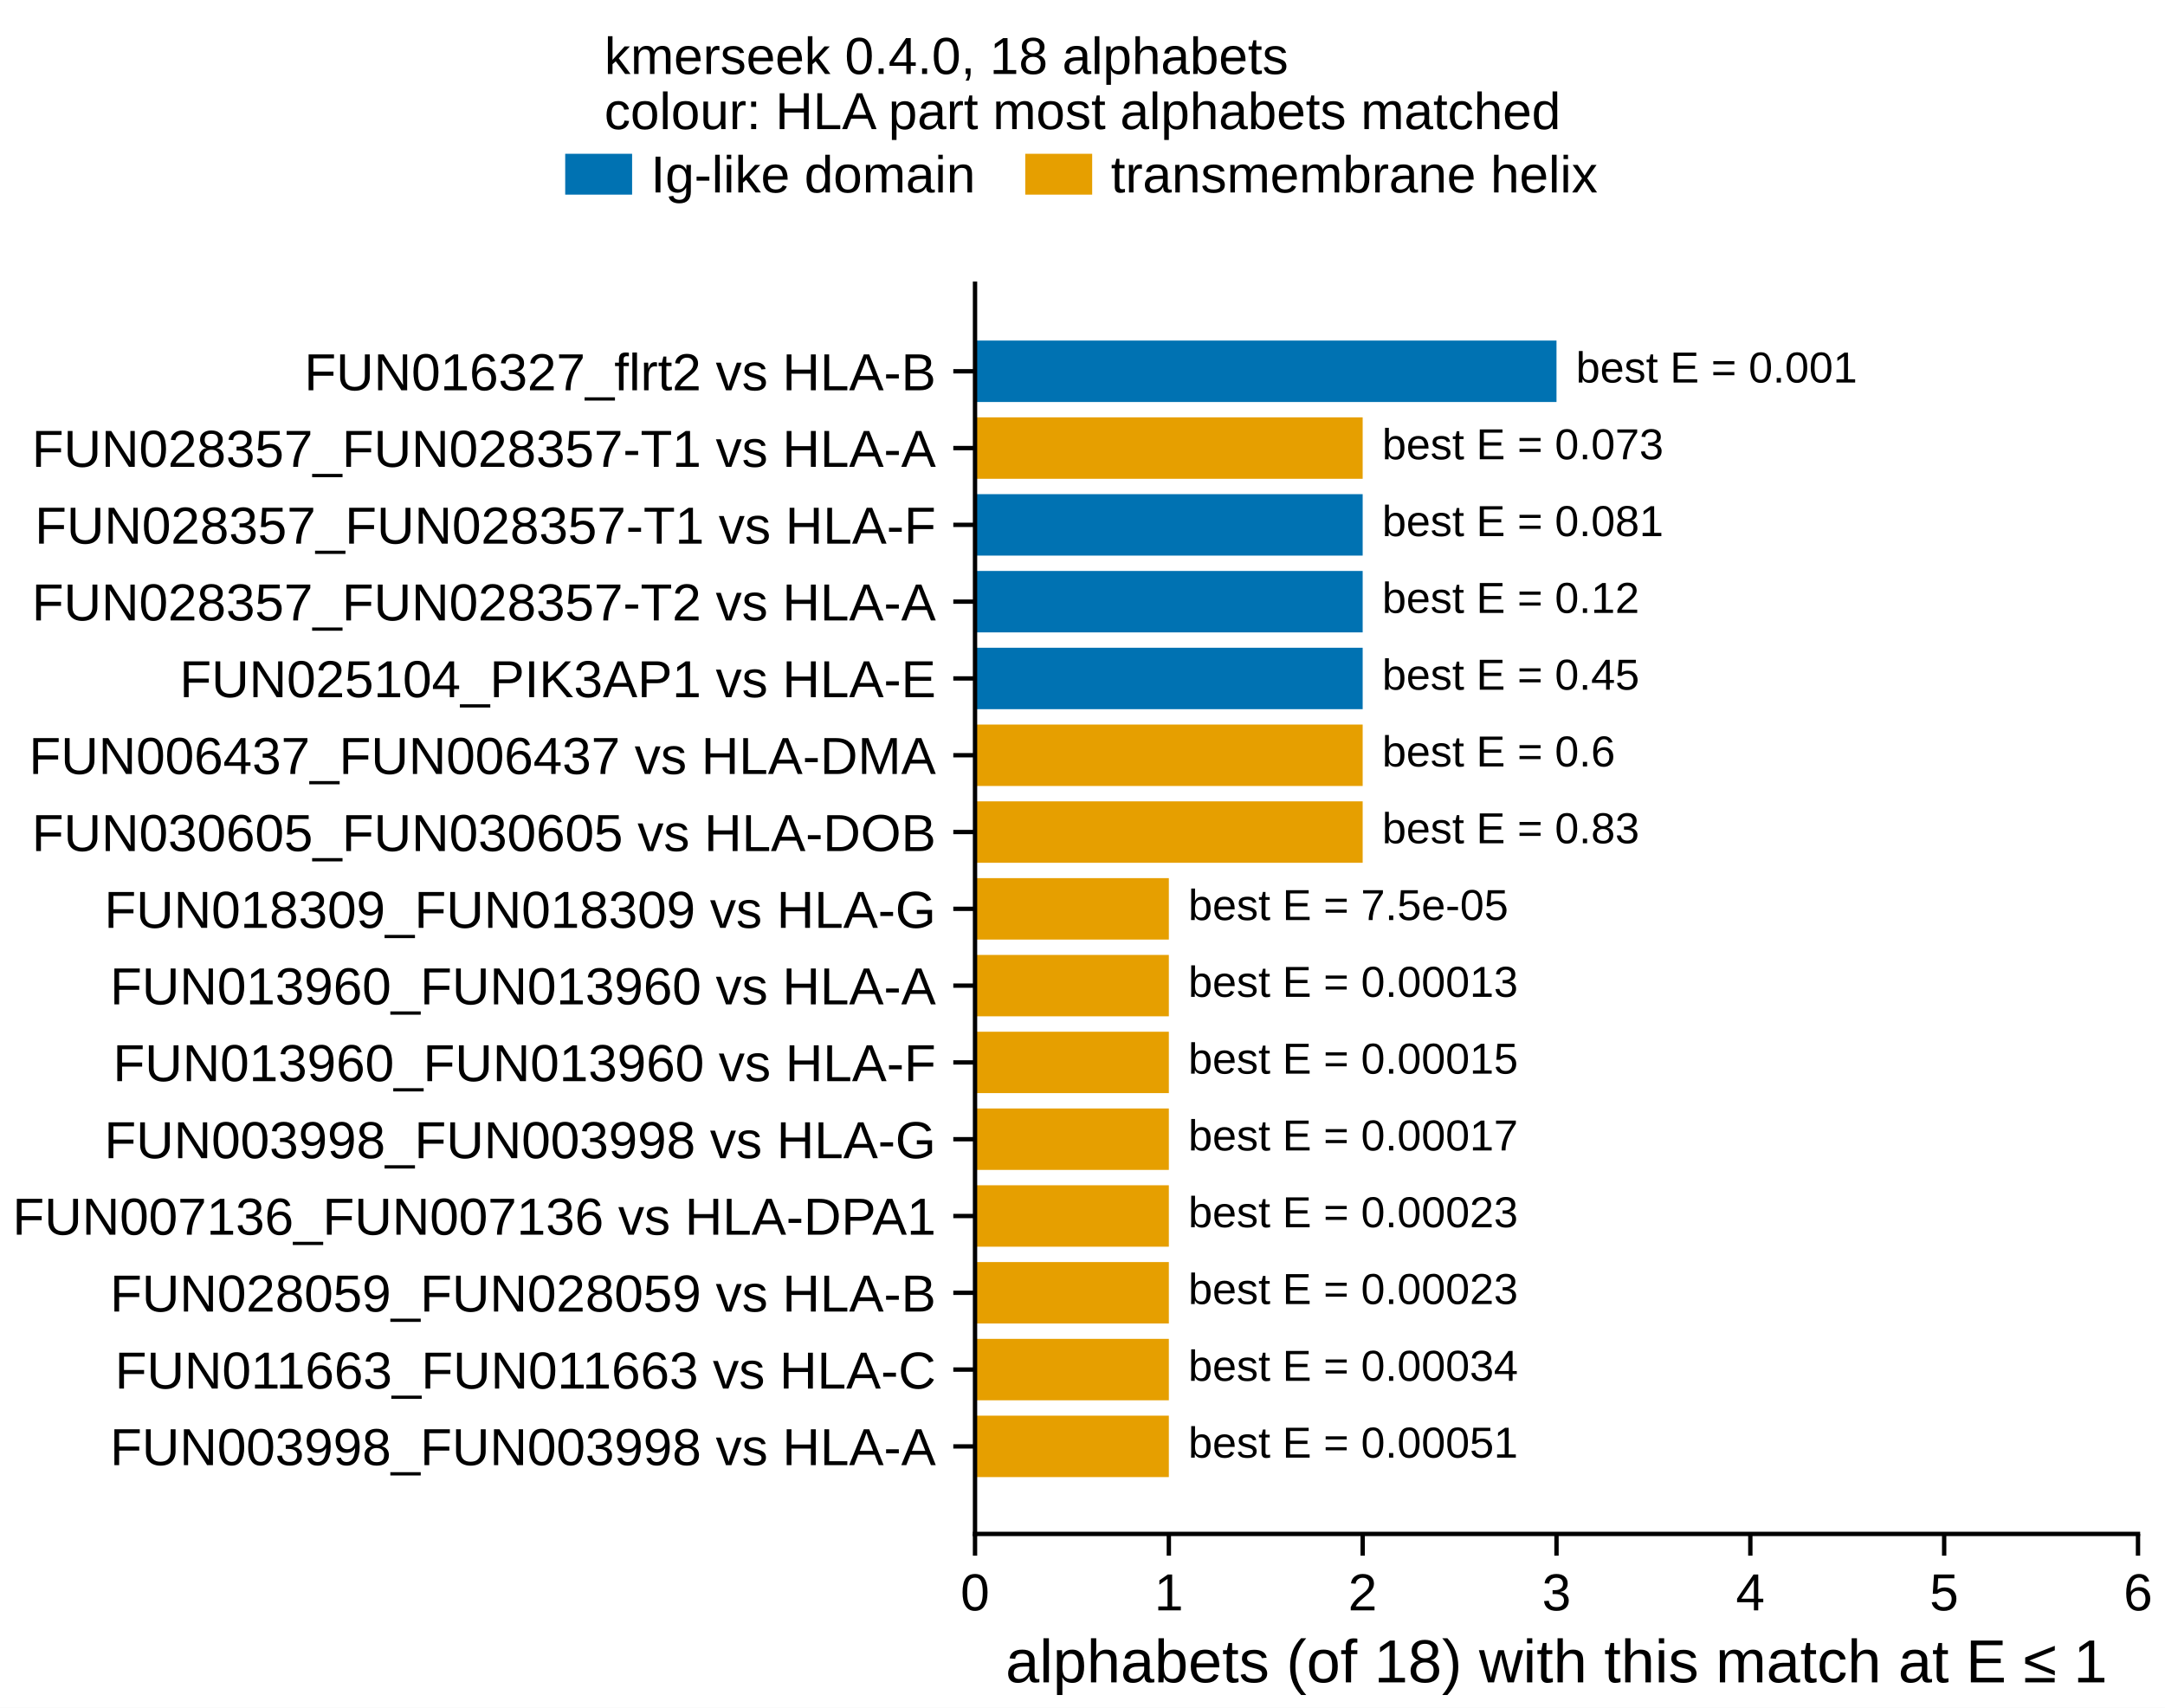
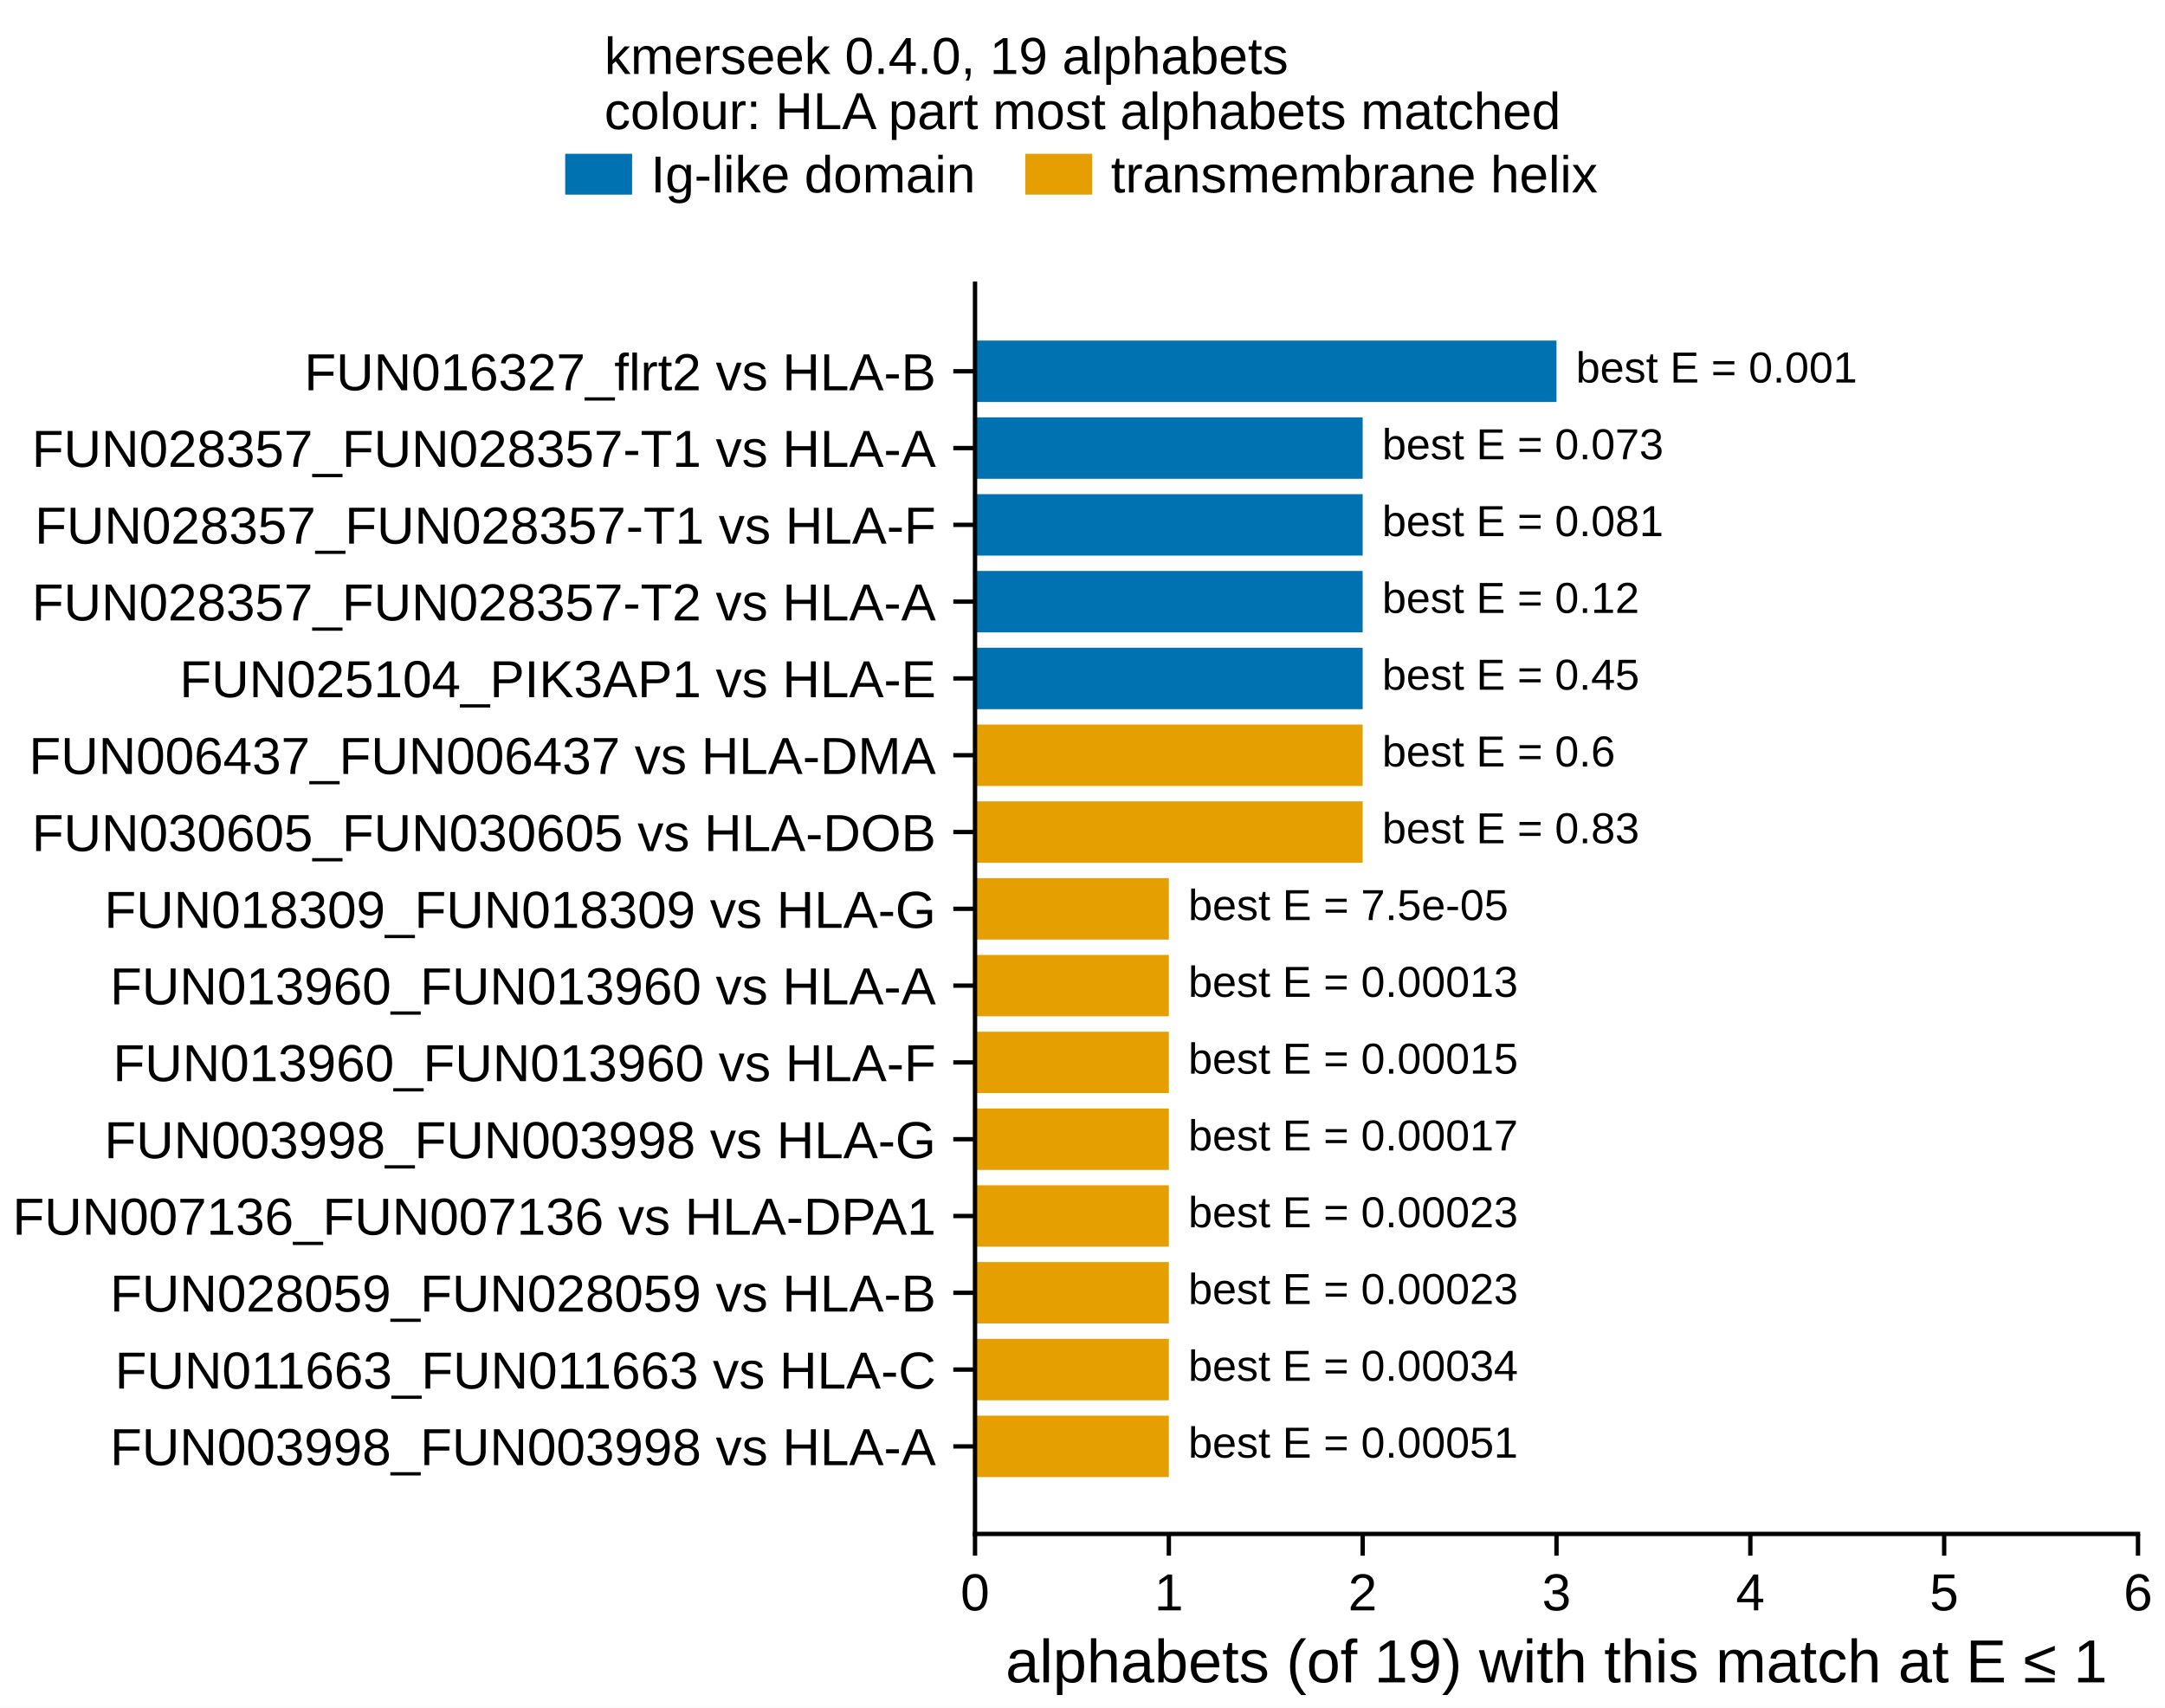
<svg xmlns="http://www.w3.org/2000/svg" xmlns:xlink="http://www.w3.org/1999/xlink" width="249.163pt" height="196.505pt" viewBox="0 0 249.163 196.505" version="1.1">
  <defs>
    <style type="text/css">*{stroke-linejoin: round; stroke-linecap: butt}</style>
  </defs>
  <g id="figure_1">
    <g id="patch_1">
      <path d="M 0 196.505  L 249.163 196.505  L 249.163 0  L 0 0  z " style="fill: #ffffff" />
    </g>
    <g id="axes_1">
      <g id="patch_2">
        <path d="M 112.212 176.509  L 246.055 176.509  L 246.055 32.649  L 112.212 32.649  z " style="fill: #ffffff" />
      </g>
      <g id="matplotlib.axis_1">
        <g id="xtick_1">
          <g id="line2d_1">
            <defs>
-               <path id="m1f2d3b1b22" d="M 0 0  L 0 2.5  " style="stroke: #000000; stroke-width: 0.5" />
+               <path id="m2a0d9dd6c4" d="M 0 0  L 0 2.5  " style="stroke: #000000; stroke-width: 0.5" />
            </defs>
            <g>
-               <use xlink:href="#m1f2d3b1b22" x="112.212" y="176.509" style="stroke: #000000; stroke-width: 0.5" />
+               <use xlink:href="#m2a0d9dd6c4" x="112.212" y="176.509" style="stroke: #000000; stroke-width: 0.5" />
            </g>
          </g>
          <g id="text_1">
            <text style="font-size: 6px; font-family: 'Arial', 'Helvetica', 'Liberation Sans', 'DejaVu Sans', sans-serif; text-anchor: middle" x="112.212" y="185.303" transform="rotate(-0 112.2122 185.3034)">0</text>
          </g>
        </g>
        <g id="xtick_2">
          <g id="line2d_2">
            <g>
-               <use xlink:href="#m1f2d3b1b22" x="134.519" y="176.509" style="stroke: #000000; stroke-width: 0.5" />
+               <use xlink:href="#m2a0d9dd6c4" x="134.519" y="176.509" style="stroke: #000000; stroke-width: 0.5" />
            </g>
          </g>
          <g id="text_2">
            <text style="font-size: 6px; font-family: 'Arial', 'Helvetica', 'Liberation Sans', 'DejaVu Sans', sans-serif; text-anchor: middle" x="134.519" y="185.303" transform="rotate(-0 134.5193 185.3034)">1</text>
          </g>
        </g>
        <g id="xtick_3">
          <g id="line2d_3">
            <g>
-               <use xlink:href="#m1f2d3b1b22" x="156.826" y="176.509" style="stroke: #000000; stroke-width: 0.5" />
+               <use xlink:href="#m2a0d9dd6c4" x="156.826" y="176.509" style="stroke: #000000; stroke-width: 0.5" />
            </g>
          </g>
          <g id="text_3">
            <text style="font-size: 6px; font-family: 'Arial', 'Helvetica', 'Liberation Sans', 'DejaVu Sans', sans-serif; text-anchor: middle" x="156.826" y="185.303" transform="rotate(-0 156.8264 185.3034)">2</text>
          </g>
        </g>
        <g id="xtick_4">
          <g id="line2d_4">
            <g>
-               <use xlink:href="#m1f2d3b1b22" x="179.133" y="176.509" style="stroke: #000000; stroke-width: 0.5" />
+               <use xlink:href="#m2a0d9dd6c4" x="179.133" y="176.509" style="stroke: #000000; stroke-width: 0.5" />
            </g>
          </g>
          <g id="text_4">
            <text style="font-size: 6px; font-family: 'Arial', 'Helvetica', 'Liberation Sans', 'DejaVu Sans', sans-serif; text-anchor: middle" x="179.133" y="185.303" transform="rotate(-0 179.1334 185.3034)">3</text>
          </g>
        </g>
        <g id="xtick_5">
          <g id="line2d_5">
            <g>
-               <use xlink:href="#m1f2d3b1b22" x="201.441" y="176.509" style="stroke: #000000; stroke-width: 0.5" />
+               <use xlink:href="#m2a0d9dd6c4" x="201.441" y="176.509" style="stroke: #000000; stroke-width: 0.5" />
            </g>
          </g>
          <g id="text_5">
            <text style="font-size: 6px; font-family: 'Arial', 'Helvetica', 'Liberation Sans', 'DejaVu Sans', sans-serif; text-anchor: middle" x="201.441" y="185.303" transform="rotate(-0 201.4405 185.3034)">4</text>
          </g>
        </g>
        <g id="xtick_6">
          <g id="line2d_6">
            <g>
-               <use xlink:href="#m1f2d3b1b22" x="223.748" y="176.509" style="stroke: #000000; stroke-width: 0.5" />
+               <use xlink:href="#m2a0d9dd6c4" x="223.748" y="176.509" style="stroke: #000000; stroke-width: 0.5" />
            </g>
          </g>
          <g id="text_6">
            <text style="font-size: 6px; font-family: 'Arial', 'Helvetica', 'Liberation Sans', 'DejaVu Sans', sans-serif; text-anchor: middle" x="223.748" y="185.303" transform="rotate(-0 223.7476 185.3034)">5</text>
          </g>
        </g>
        <g id="xtick_7">
          <g id="line2d_7">
            <g>
-               <use xlink:href="#m1f2d3b1b22" x="246.055" y="176.509" style="stroke: #000000; stroke-width: 0.5" />
+               <use xlink:href="#m2a0d9dd6c4" x="246.055" y="176.509" style="stroke: #000000; stroke-width: 0.5" />
            </g>
          </g>
          <g id="text_7">
            <text style="font-size: 6px; font-family: 'Arial', 'Helvetica', 'Liberation Sans', 'DejaVu Sans', sans-serif; text-anchor: middle" x="246.055" y="185.303" transform="rotate(-0 246.0547 185.3034)">6</text>
          </g>
        </g>
        <g id="text_8">
-           <text style="font-size: 7px; font-family: 'Arial', 'Helvetica', 'Liberation Sans', 'DejaVu Sans', sans-serif; text-anchor: middle" x="179.133" y="193.592" transform="rotate(-0 179.1334 193.5917)">alphabets (of 18) with this match at E ≤ 1</text>
+           <text style="font-size: 7px; font-family: 'Arial', 'Helvetica', 'Liberation Sans', 'DejaVu Sans', sans-serif; text-anchor: middle" x="179.133" y="193.592" transform="rotate(-0 179.1334 193.5917)">alphabets (of 19) with this match at E ≤ 1</text>
        </g>
      </g>
      <g id="matplotlib.axis_2">
        <g id="ytick_1">
          <g id="line2d_8">
            <defs>
-               <path id="m70f66aa6be" d="M 0 0  L -2.5 0  " style="stroke: #000000; stroke-width: 0.5" />
+               <path id="m554c25a0aa" d="M 0 0  L -2.5 0  " style="stroke: #000000; stroke-width: 0.5" />
            </defs>
            <g>
-               <use xlink:href="#m70f66aa6be" x="112.212" y="42.723" style="stroke: #000000; stroke-width: 0.5" />
+               <use xlink:href="#m554c25a0aa" x="112.212" y="42.723" style="stroke: #000000; stroke-width: 0.5" />
            </g>
          </g>
          <g id="text_9">
            <text style="font-size: 6px; font-family: 'Arial', 'Helvetica', 'Liberation Sans', 'DejaVu Sans', sans-serif; text-anchor: end" x="107.712" y="44.907" transform="rotate(-0 107.7122 44.90694)">FUN016327_flrt2 vs HLA-B</text>
          </g>
        </g>
        <g id="ytick_2">
          <g id="line2d_9">
            <g>
-               <use xlink:href="#m70f66aa6be" x="112.212" y="51.56" style="stroke: #000000; stroke-width: 0.5" />
+               <use xlink:href="#m554c25a0aa" x="112.212" y="51.56" style="stroke: #000000; stroke-width: 0.5" />
            </g>
          </g>
          <g id="text_10">
            <text style="font-size: 6px; font-family: 'Arial', 'Helvetica', 'Liberation Sans', 'DejaVu Sans', sans-serif; text-anchor: end" x="107.712" y="53.716" transform="rotate(-0 107.7122 53.71585)">FUN028357_FUN028357-T1 vs HLA-A</text>
          </g>
        </g>
        <g id="ytick_3">
          <g id="line2d_10">
            <g>
-               <use xlink:href="#m70f66aa6be" x="112.212" y="60.396" style="stroke: #000000; stroke-width: 0.5" />
+               <use xlink:href="#m554c25a0aa" x="112.212" y="60.396" style="stroke: #000000; stroke-width: 0.5" />
            </g>
          </g>
          <g id="text_11">
            <text style="font-size: 6px; font-family: 'Arial', 'Helvetica', 'Liberation Sans', 'DejaVu Sans', sans-serif; text-anchor: end" x="107.712" y="62.552" transform="rotate(-0 107.7122 62.55242)">FUN028357_FUN028357-T1 vs HLA-F</text>
          </g>
        </g>
        <g id="ytick_4">
          <g id="line2d_11">
            <g>
-               <use xlink:href="#m70f66aa6be" x="112.212" y="69.233" style="stroke: #000000; stroke-width: 0.5" />
+               <use xlink:href="#m554c25a0aa" x="112.212" y="69.233" style="stroke: #000000; stroke-width: 0.5" />
            </g>
          </g>
          <g id="text_12">
            <text style="font-size: 6px; font-family: 'Arial', 'Helvetica', 'Liberation Sans', 'DejaVu Sans', sans-serif; text-anchor: end" x="107.712" y="71.389" transform="rotate(-0 107.7122 71.38899)">FUN028357_FUN028357-T2 vs HLA-A</text>
          </g>
        </g>
        <g id="ytick_5">
          <g id="line2d_12">
            <g>
-               <use xlink:href="#m70f66aa6be" x="112.212" y="78.069" style="stroke: #000000; stroke-width: 0.5" />
+               <use xlink:href="#m554c25a0aa" x="112.212" y="78.069" style="stroke: #000000; stroke-width: 0.5" />
            </g>
          </g>
          <g id="text_13">
            <text style="font-size: 6px; font-family: 'Arial', 'Helvetica', 'Liberation Sans', 'DejaVu Sans', sans-serif; text-anchor: end" x="107.712" y="80.226" transform="rotate(-0 107.7122 80.22557)">FUN025104_PIK3AP1 vs HLA-E</text>
          </g>
        </g>
        <g id="ytick_6">
          <g id="line2d_13">
            <g>
-               <use xlink:href="#m70f66aa6be" x="112.212" y="86.906" style="stroke: #000000; stroke-width: 0.5" />
+               <use xlink:href="#m554c25a0aa" x="112.212" y="86.906" style="stroke: #000000; stroke-width: 0.5" />
            </g>
          </g>
          <g id="text_14">
            <text style="font-size: 6px; font-family: 'Arial', 'Helvetica', 'Liberation Sans', 'DejaVu Sans', sans-serif; text-anchor: end" x="107.712" y="89.062" transform="rotate(-0 107.7122 89.06214)">FUN006437_FUN006437 vs HLA-DMA</text>
          </g>
        </g>
        <g id="ytick_7">
          <g id="line2d_14">
            <g>
-               <use xlink:href="#m70f66aa6be" x="112.212" y="95.742" style="stroke: #000000; stroke-width: 0.5" />
+               <use xlink:href="#m554c25a0aa" x="112.212" y="95.742" style="stroke: #000000; stroke-width: 0.5" />
            </g>
          </g>
          <g id="text_15">
            <text style="font-size: 6px; font-family: 'Arial', 'Helvetica', 'Liberation Sans', 'DejaVu Sans', sans-serif; text-anchor: end" x="107.712" y="97.928" transform="rotate(-0 107.7122 97.92824)">FUN030605_FUN030605 vs HLA-DOB</text>
          </g>
        </g>
        <g id="ytick_8">
          <g id="line2d_15">
            <g>
-               <use xlink:href="#m70f66aa6be" x="112.212" y="104.579" style="stroke: #000000; stroke-width: 0.5" />
+               <use xlink:href="#m554c25a0aa" x="112.212" y="104.579" style="stroke: #000000; stroke-width: 0.5" />
            </g>
          </g>
          <g id="text_16">
            <text style="font-size: 6px; font-family: 'Arial', 'Helvetica', 'Liberation Sans', 'DejaVu Sans', sans-serif; text-anchor: end" x="107.712" y="106.763" transform="rotate(-0 107.7122 106.7629)">FUN018309_FUN018309 vs HLA-G</text>
          </g>
        </g>
        <g id="ytick_9">
          <g id="line2d_16">
            <g>
-               <use xlink:href="#m70f66aa6be" x="112.212" y="113.416" style="stroke: #000000; stroke-width: 0.5" />
+               <use xlink:href="#m554c25a0aa" x="112.212" y="113.416" style="stroke: #000000; stroke-width: 0.5" />
            </g>
          </g>
          <g id="text_17">
            <text style="font-size: 6px; font-family: 'Arial', 'Helvetica', 'Liberation Sans', 'DejaVu Sans', sans-serif; text-anchor: end" x="107.712" y="115.572" transform="rotate(-0 107.7122 115.5718)">FUN013960_FUN013960 vs HLA-A</text>
          </g>
        </g>
        <g id="ytick_10">
          <g id="line2d_17">
            <g>
-               <use xlink:href="#m70f66aa6be" x="112.212" y="122.252" style="stroke: #000000; stroke-width: 0.5" />
+               <use xlink:href="#m554c25a0aa" x="112.212" y="122.252" style="stroke: #000000; stroke-width: 0.5" />
            </g>
          </g>
          <g id="text_18">
            <text style="font-size: 6px; font-family: 'Arial', 'Helvetica', 'Liberation Sans', 'DejaVu Sans', sans-serif; text-anchor: end" x="107.712" y="124.408" transform="rotate(-0 107.7122 124.4084)">FUN013960_FUN013960 vs HLA-F</text>
          </g>
        </g>
        <g id="ytick_11">
          <g id="line2d_18">
            <g>
-               <use xlink:href="#m70f66aa6be" x="112.212" y="131.089" style="stroke: #000000; stroke-width: 0.5" />
+               <use xlink:href="#m554c25a0aa" x="112.212" y="131.089" style="stroke: #000000; stroke-width: 0.5" />
            </g>
          </g>
          <g id="text_19">
            <text style="font-size: 6px; font-family: 'Arial', 'Helvetica', 'Liberation Sans', 'DejaVu Sans', sans-serif; text-anchor: end" x="107.712" y="133.273" transform="rotate(-0 107.7122 133.2726)">FUN003998_FUN003998 vs HLA-G</text>
          </g>
        </g>
        <g id="ytick_12">
          <g id="line2d_19">
            <g>
-               <use xlink:href="#m70f66aa6be" x="112.212" y="139.925" style="stroke: #000000; stroke-width: 0.5" />
+               <use xlink:href="#m554c25a0aa" x="112.212" y="139.925" style="stroke: #000000; stroke-width: 0.5" />
            </g>
          </g>
          <g id="text_20">
            <text style="font-size: 6px; font-family: 'Arial', 'Helvetica', 'Liberation Sans', 'DejaVu Sans', sans-serif; text-anchor: end" x="107.712" y="142.082" transform="rotate(-0 107.7122 142.0816)">FUN007136_FUN007136 vs HLA-DPA1</text>
          </g>
        </g>
        <g id="ytick_13">
          <g id="line2d_20">
            <g>
-               <use xlink:href="#m70f66aa6be" x="112.212" y="148.762" style="stroke: #000000; stroke-width: 0.5" />
+               <use xlink:href="#m554c25a0aa" x="112.212" y="148.762" style="stroke: #000000; stroke-width: 0.5" />
            </g>
          </g>
          <g id="text_21">
            <text style="font-size: 6px; font-family: 'Arial', 'Helvetica', 'Liberation Sans', 'DejaVu Sans', sans-serif; text-anchor: end" x="107.712" y="150.918" transform="rotate(-0 107.7122 150.9181)">FUN028059_FUN028059 vs HLA-B</text>
          </g>
        </g>
        <g id="ytick_14">
          <g id="line2d_21">
            <g>
-               <use xlink:href="#m70f66aa6be" x="112.212" y="157.598" style="stroke: #000000; stroke-width: 0.5" />
+               <use xlink:href="#m554c25a0aa" x="112.212" y="157.598" style="stroke: #000000; stroke-width: 0.5" />
            </g>
          </g>
          <g id="text_22">
            <text style="font-size: 6px; font-family: 'Arial', 'Helvetica', 'Liberation Sans', 'DejaVu Sans', sans-serif; text-anchor: end" x="107.712" y="159.782" transform="rotate(-0 107.7122 159.7824)">FUN011663_FUN011663 vs HLA-C</text>
          </g>
        </g>
        <g id="ytick_15">
          <g id="line2d_22">
            <g>
-               <use xlink:href="#m70f66aa6be" x="112.212" y="166.435" style="stroke: #000000; stroke-width: 0.5" />
+               <use xlink:href="#m554c25a0aa" x="112.212" y="166.435" style="stroke: #000000; stroke-width: 0.5" />
            </g>
          </g>
          <g id="text_23">
            <text style="font-size: 6px; font-family: 'Arial', 'Helvetica', 'Liberation Sans', 'DejaVu Sans', sans-serif; text-anchor: end" x="107.712" y="168.591" transform="rotate(-0 107.7122 168.5913)">FUN003998_FUN003998 vs HLA-A</text>
          </g>
        </g>
      </g>
      <g id="patch_3">
-         <path d="M 112.212 39.188  L 179.133 39.188  L 179.133 46.258  L 112.212 46.258  z " clip-path="url(#pc08567581c)" style="fill: #0072b2" />
+         <path d="M 112.212 39.188  L 179.133 39.188  L 179.133 46.258  L 112.212 46.258  z " clip-path="url(#p881e2bd3c4)" style="fill: #0072b2" />
      </g>
      <g id="patch_4">
-         <path d="M 112.212 48.025  L 156.826 48.025  L 156.826 55.094  L 112.212 55.094  z " clip-path="url(#pc08567581c)" style="fill: #e69f00" />
+         <path d="M 112.212 48.025  L 156.826 48.025  L 156.826 55.094  L 112.212 55.094  z " clip-path="url(#p881e2bd3c4)" style="fill: #0072b2" />
      </g>
      <g id="patch_5">
-         <path d="M 112.212 56.862  L 156.826 56.862  L 156.826 63.931  L 112.212 63.931  z " clip-path="url(#pc08567581c)" style="fill: #0072b2" />
+         <path d="M 112.212 56.862  L 156.826 56.862  L 156.826 63.931  L 112.212 63.931  z " clip-path="url(#p881e2bd3c4)" style="fill: #0072b2" />
      </g>
      <g id="patch_6">
-         <path d="M 112.212 65.698  L 156.826 65.698  L 156.826 72.767  L 112.212 72.767  z " clip-path="url(#pc08567581c)" style="fill: #0072b2" />
+         <path d="M 112.212 65.698  L 156.826 65.698  L 156.826 72.767  L 112.212 72.767  z " clip-path="url(#p881e2bd3c4)" style="fill: #0072b2" />
      </g>
      <g id="patch_7">
-         <path d="M 112.212 74.535  L 156.826 74.535  L 156.826 81.604  L 112.212 81.604  z " clip-path="url(#pc08567581c)" style="fill: #0072b2" />
+         <path d="M 112.212 74.535  L 156.826 74.535  L 156.826 81.604  L 112.212 81.604  z " clip-path="url(#p881e2bd3c4)" style="fill: #0072b2" />
      </g>
      <g id="patch_8">
-         <path d="M 112.212 83.371  L 156.826 83.371  L 156.826 90.441  L 112.212 90.441  z " clip-path="url(#pc08567581c)" style="fill: #e69f00" />
+         <path d="M 112.212 83.371  L 156.826 83.371  L 156.826 90.441  L 112.212 90.441  z " clip-path="url(#p881e2bd3c4)" style="fill: #e69f00" />
      </g>
      <g id="patch_9">
-         <path d="M 112.212 92.208  L 156.826 92.208  L 156.826 99.277  L 112.212 99.277  z " clip-path="url(#pc08567581c)" style="fill: #e69f00" />
+         <path d="M 112.212 92.208  L 156.826 92.208  L 156.826 99.277  L 112.212 99.277  z " clip-path="url(#p881e2bd3c4)" style="fill: #e69f00" />
      </g>
      <g id="patch_10">
-         <path d="M 112.212 101.044  L 134.519 101.044  L 134.519 108.114  L 112.212 108.114  z " clip-path="url(#pc08567581c)" style="fill: #e69f00" />
+         <path d="M 112.212 101.044  L 134.519 101.044  L 134.519 108.114  L 112.212 108.114  z " clip-path="url(#p881e2bd3c4)" style="fill: #e69f00" />
      </g>
      <g id="patch_11">
-         <path d="M 112.212 109.881  L 134.519 109.881  L 134.519 116.95  L 112.212 116.95  z " clip-path="url(#pc08567581c)" style="fill: #e69f00" />
+         <path d="M 112.212 109.881  L 134.519 109.881  L 134.519 116.95  L 112.212 116.95  z " clip-path="url(#p881e2bd3c4)" style="fill: #e69f00" />
      </g>
      <g id="patch_12">
-         <path d="M 112.212 118.718  L 134.519 118.718  L 134.519 125.787  L 112.212 125.787  z " clip-path="url(#pc08567581c)" style="fill: #e69f00" />
+         <path d="M 112.212 118.718  L 134.519 118.718  L 134.519 125.787  L 112.212 125.787  z " clip-path="url(#p881e2bd3c4)" style="fill: #e69f00" />
      </g>
      <g id="patch_13">
-         <path d="M 112.212 127.554  L 134.519 127.554  L 134.519 134.623  L 112.212 134.623  z " clip-path="url(#pc08567581c)" style="fill: #e69f00" />
+         <path d="M 112.212 127.554  L 134.519 127.554  L 134.519 134.623  L 112.212 134.623  z " clip-path="url(#p881e2bd3c4)" style="fill: #e69f00" />
      </g>
      <g id="patch_14">
-         <path d="M 112.212 136.391  L 134.519 136.391  L 134.519 143.46  L 112.212 143.46  z " clip-path="url(#pc08567581c)" style="fill: #e69f00" />
+         <path d="M 112.212 136.391  L 134.519 136.391  L 134.519 143.46  L 112.212 143.46  z " clip-path="url(#p881e2bd3c4)" style="fill: #e69f00" />
      </g>
      <g id="patch_15">
-         <path d="M 112.212 145.227  L 134.519 145.227  L 134.519 152.297  L 112.212 152.297  z " clip-path="url(#pc08567581c)" style="fill: #e69f00" />
+         <path d="M 112.212 145.227  L 134.519 145.227  L 134.519 152.297  L 112.212 152.297  z " clip-path="url(#p881e2bd3c4)" style="fill: #e69f00" />
      </g>
      <g id="patch_16">
-         <path d="M 112.212 154.064  L 134.519 154.064  L 134.519 161.133  L 112.212 161.133  z " clip-path="url(#pc08567581c)" style="fill: #e69f00" />
+         <path d="M 112.212 154.064  L 134.519 154.064  L 134.519 161.133  L 112.212 161.133  z " clip-path="url(#p881e2bd3c4)" style="fill: #e69f00" />
      </g>
      <g id="patch_17">
-         <path d="M 112.212 162.9  L 134.519 162.9  L 134.519 169.97  L 112.212 169.97  z " clip-path="url(#pc08567581c)" style="fill: #e69f00" />
+         <path d="M 112.212 162.9  L 134.519 162.9  L 134.519 169.97  L 112.212 169.97  z " clip-path="url(#p881e2bd3c4)" style="fill: #e69f00" />
      </g>
      <g id="patch_18">
        <path d="M 112.212 176.509  L 112.212 32.649  " style="fill: none; stroke: #000000; stroke-width: 0.5; stroke-linejoin: miter; stroke-linecap: square" />
      </g>
      <g id="patch_19">
        <path d="M 112.212 176.509  L 246.055 176.509  " style="fill: none; stroke: #000000; stroke-width: 0.5; stroke-linejoin: miter; stroke-linecap: square" />
      </g>
      <g id="text_24">
        <text style="font-size: 5px; font-family: 'Arial', 'Helvetica', 'Liberation Sans', 'DejaVu Sans', sans-serif; text-anchor: start" x="181.364" y="44.016" transform="rotate(-0 181.3642 44.01561)">best E = 0.001</text>
      </g>
      <g id="text_25">
        <text style="font-size: 5px; font-family: 'Arial', 'Helvetica', 'Liberation Sans', 'DejaVu Sans', sans-serif; text-anchor: start" x="159.057" y="52.852" transform="rotate(-0 159.0571 52.85218)">best E = 0.073</text>
      </g>
      <g id="text_26">
        <text style="font-size: 5px; font-family: 'Arial', 'Helvetica', 'Liberation Sans', 'DejaVu Sans', sans-serif; text-anchor: start" x="159.057" y="61.689" transform="rotate(-0 159.0571 61.68875)">best E = 0.081</text>
      </g>
      <g id="text_27">
        <text style="font-size: 5px; font-family: 'Arial', 'Helvetica', 'Liberation Sans', 'DejaVu Sans', sans-serif; text-anchor: start" x="159.057" y="70.525" transform="rotate(-0 159.0571 70.52532)">best E = 0.12</text>
      </g>
      <g id="text_28">
        <text style="font-size: 5px; font-family: 'Arial', 'Helvetica', 'Liberation Sans', 'DejaVu Sans', sans-serif; text-anchor: start" x="159.057" y="79.362" transform="rotate(-0 159.0571 79.36189)">best E = 0.45</text>
      </g>
      <g id="text_29">
        <text style="font-size: 5px; font-family: 'Arial', 'Helvetica', 'Liberation Sans', 'DejaVu Sans', sans-serif; text-anchor: start" x="159.057" y="88.198" transform="rotate(-0 159.0571 88.19846)">best E = 0.6</text>
      </g>
      <g id="text_30">
        <text style="font-size: 5px; font-family: 'Arial', 'Helvetica', 'Liberation Sans', 'DejaVu Sans', sans-serif; text-anchor: start" x="159.057" y="97.035" transform="rotate(-0 159.0571 97.03503)">best E = 0.83</text>
      </g>
      <g id="text_31">
        <text style="font-size: 5px; font-family: 'Arial', 'Helvetica', 'Liberation Sans', 'DejaVu Sans', sans-serif; text-anchor: start" x="136.75" y="105.872" transform="rotate(-0 136.75 105.8716)">best E = 7.5e-05</text>
      </g>
      <g id="text_32">
        <text style="font-size: 5px; font-family: 'Arial', 'Helvetica', 'Liberation Sans', 'DejaVu Sans', sans-serif; text-anchor: start" x="136.75" y="114.708" transform="rotate(-0 136.75 114.7082)">best E = 0.00013</text>
      </g>
      <g id="text_33">
        <text style="font-size: 5px; font-family: 'Arial', 'Helvetica', 'Liberation Sans', 'DejaVu Sans', sans-serif; text-anchor: start" x="136.75" y="123.545" transform="rotate(-0 136.75 123.5447)">best E = 0.00015</text>
      </g>
      <g id="text_34">
        <text style="font-size: 5px; font-family: 'Arial', 'Helvetica', 'Liberation Sans', 'DejaVu Sans', sans-serif; text-anchor: start" x="136.75" y="132.381" transform="rotate(-0 136.75 132.3813)">best E = 0.00017</text>
      </g>
      <g id="text_35">
        <text style="font-size: 5px; font-family: 'Arial', 'Helvetica', 'Liberation Sans', 'DejaVu Sans', sans-serif; text-anchor: start" x="136.75" y="141.218" transform="rotate(-0 136.75 141.2179)">best E = 0.00023</text>
      </g>
      <g id="text_36">
        <text style="font-size: 5px; font-family: 'Arial', 'Helvetica', 'Liberation Sans', 'DejaVu Sans', sans-serif; text-anchor: start" x="136.75" y="150.054" transform="rotate(-0 136.75 150.0545)">best E = 0.00023</text>
      </g>
      <g id="text_37">
        <text style="font-size: 5px; font-family: 'Arial', 'Helvetica', 'Liberation Sans', 'DejaVu Sans', sans-serif; text-anchor: start" x="136.75" y="158.891" transform="rotate(-0 136.75 158.891)">best E = 0.00034</text>
      </g>
      <g id="text_38">
        <text style="font-size: 5px; font-family: 'Arial', 'Helvetica', 'Liberation Sans', 'DejaVu Sans', sans-serif; text-anchor: start" x="136.75" y="167.728" transform="rotate(-0 136.75 167.7276)">best E = 0.00051</text>
      </g>
    </g>
    <g id="legend_1">
      <g id="text_39">
-         <text style="font-size: 6px; font-family: 'Arial', 'Helvetica', 'Liberation Sans', 'DejaVu Sans', sans-serif" transform="translate(69.55493 8.5125)">kmerseek 0.4.0, 18 alphabets</text>
+         <text style="font-size: 6px; font-family: 'Arial', 'Helvetica', 'Liberation Sans', 'DejaVu Sans', sans-serif" transform="translate(69.55493 8.5125)">kmerseek 0.4.0, 19 alphabets</text>
        <text style="font-size: 6px; font-family: 'Arial', 'Helvetica', 'Liberation Sans', 'DejaVu Sans', sans-serif" transform="translate(69.55493 14.85862)">colour: HLA part most alphabets matched</text>
      </g>
      <g id="patch_20">
        <path d="M 65.297 22.146  L 72.497 22.146  L 72.497 17.946  L 65.297 17.946  z " style="fill: #0072b2; stroke: #0072b2; stroke-width: 0.5; stroke-linejoin: miter" />
      </g>
      <g id="text_40">
        <text style="font-size: 6px; font-family: 'Arial', 'Helvetica', 'Liberation Sans', 'DejaVu Sans', sans-serif; text-anchor: start" x="74.897" y="22.146" transform="rotate(-0 74.89727 22.14581)">Ig-like domain</text>
      </g>
      <g id="patch_21">
        <path d="M 118.245 22.146  L 125.445 22.146  L 125.445 17.946  L 118.245 17.946  z " style="fill: #e69f00; stroke: #e69f00; stroke-width: 0.5; stroke-linejoin: miter" />
      </g>
      <g id="text_41">
        <text style="font-size: 6px; font-family: 'Arial', 'Helvetica', 'Liberation Sans', 'DejaVu Sans', sans-serif; text-anchor: start" x="127.845" y="22.146" transform="rotate(-0 127.8454 22.14581)">transmembrane helix</text>
      </g>
    </g>
  </g>
  <defs>
-     <clipPath id="pc08567581c">
+     <clipPath id="p881e2bd3c4">
      <rect x="112.212" y="32.649" width="133.843" height="143.859" />
    </clipPath>
  </defs>
</svg>
